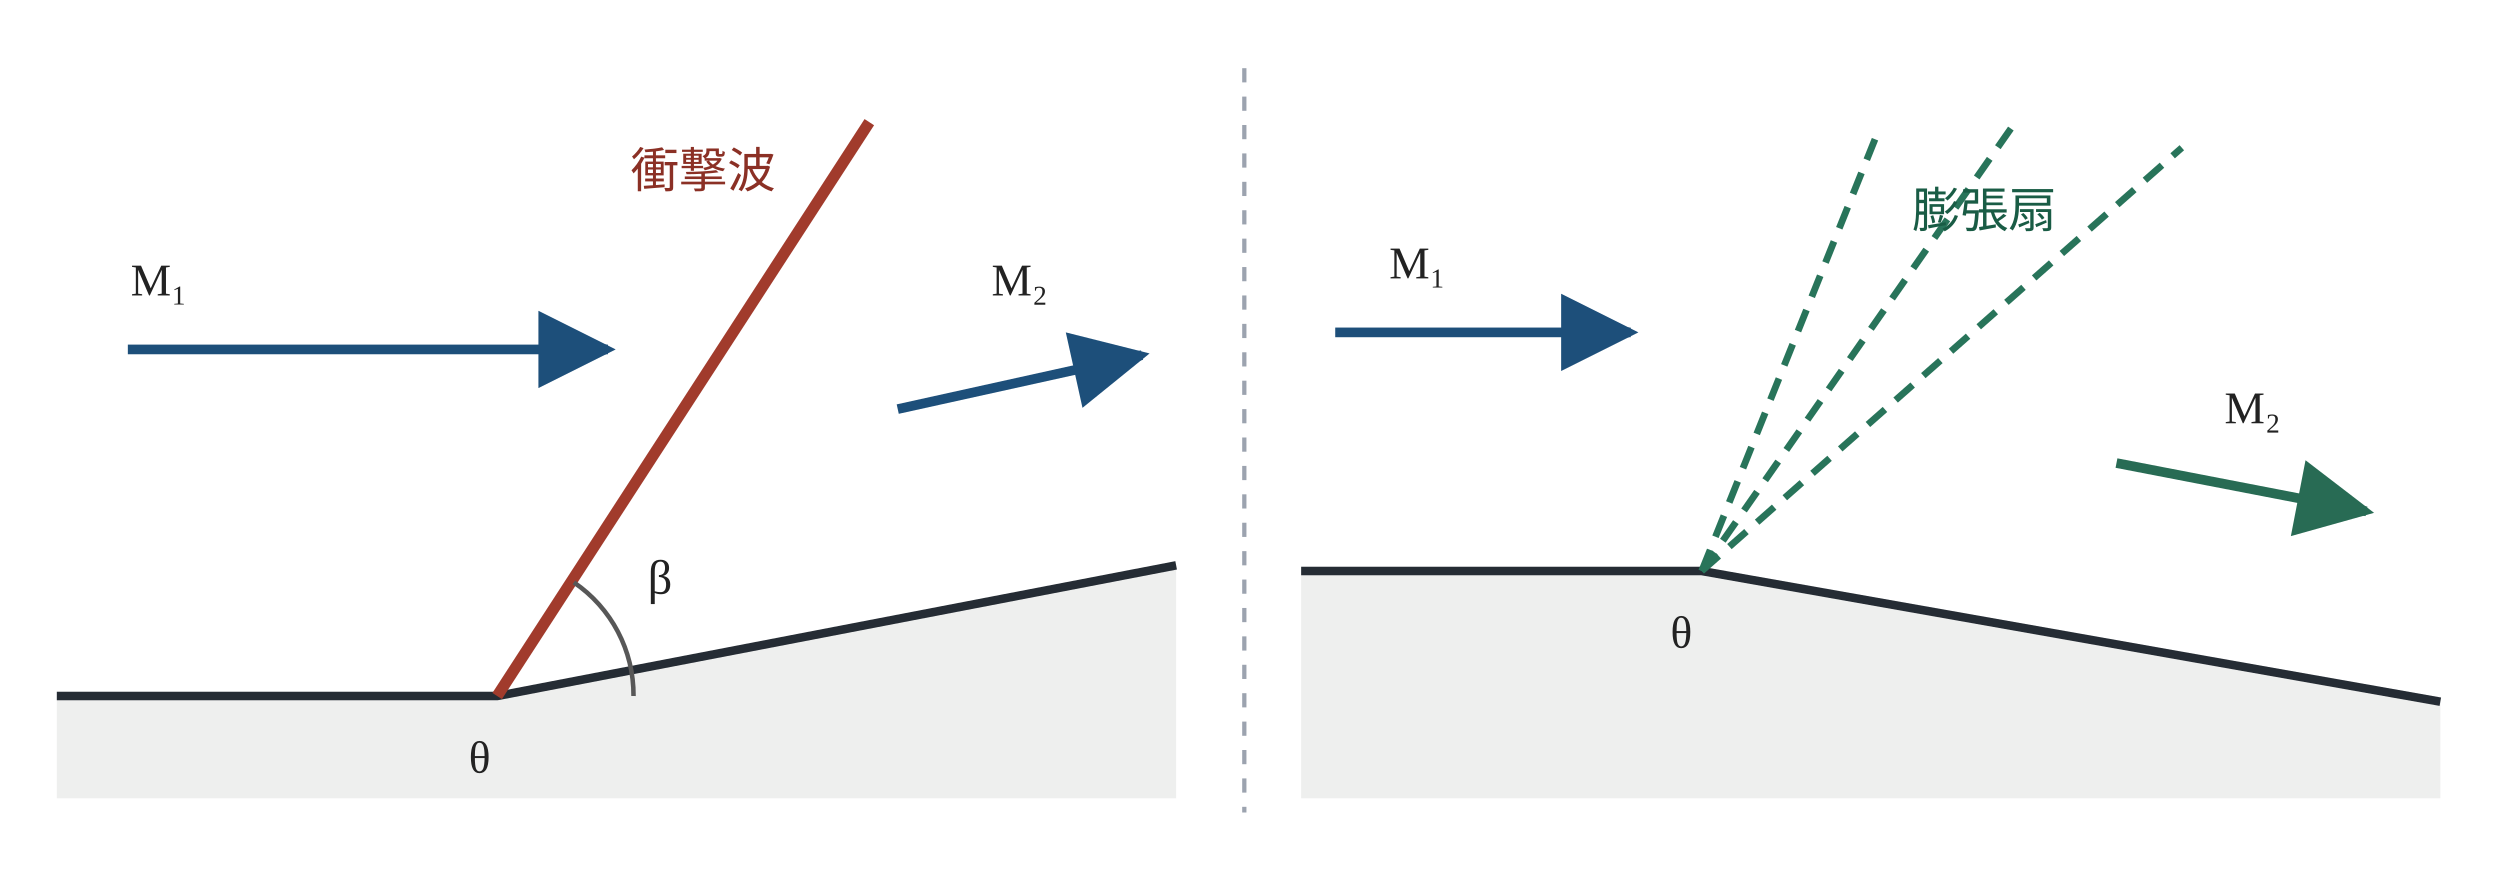
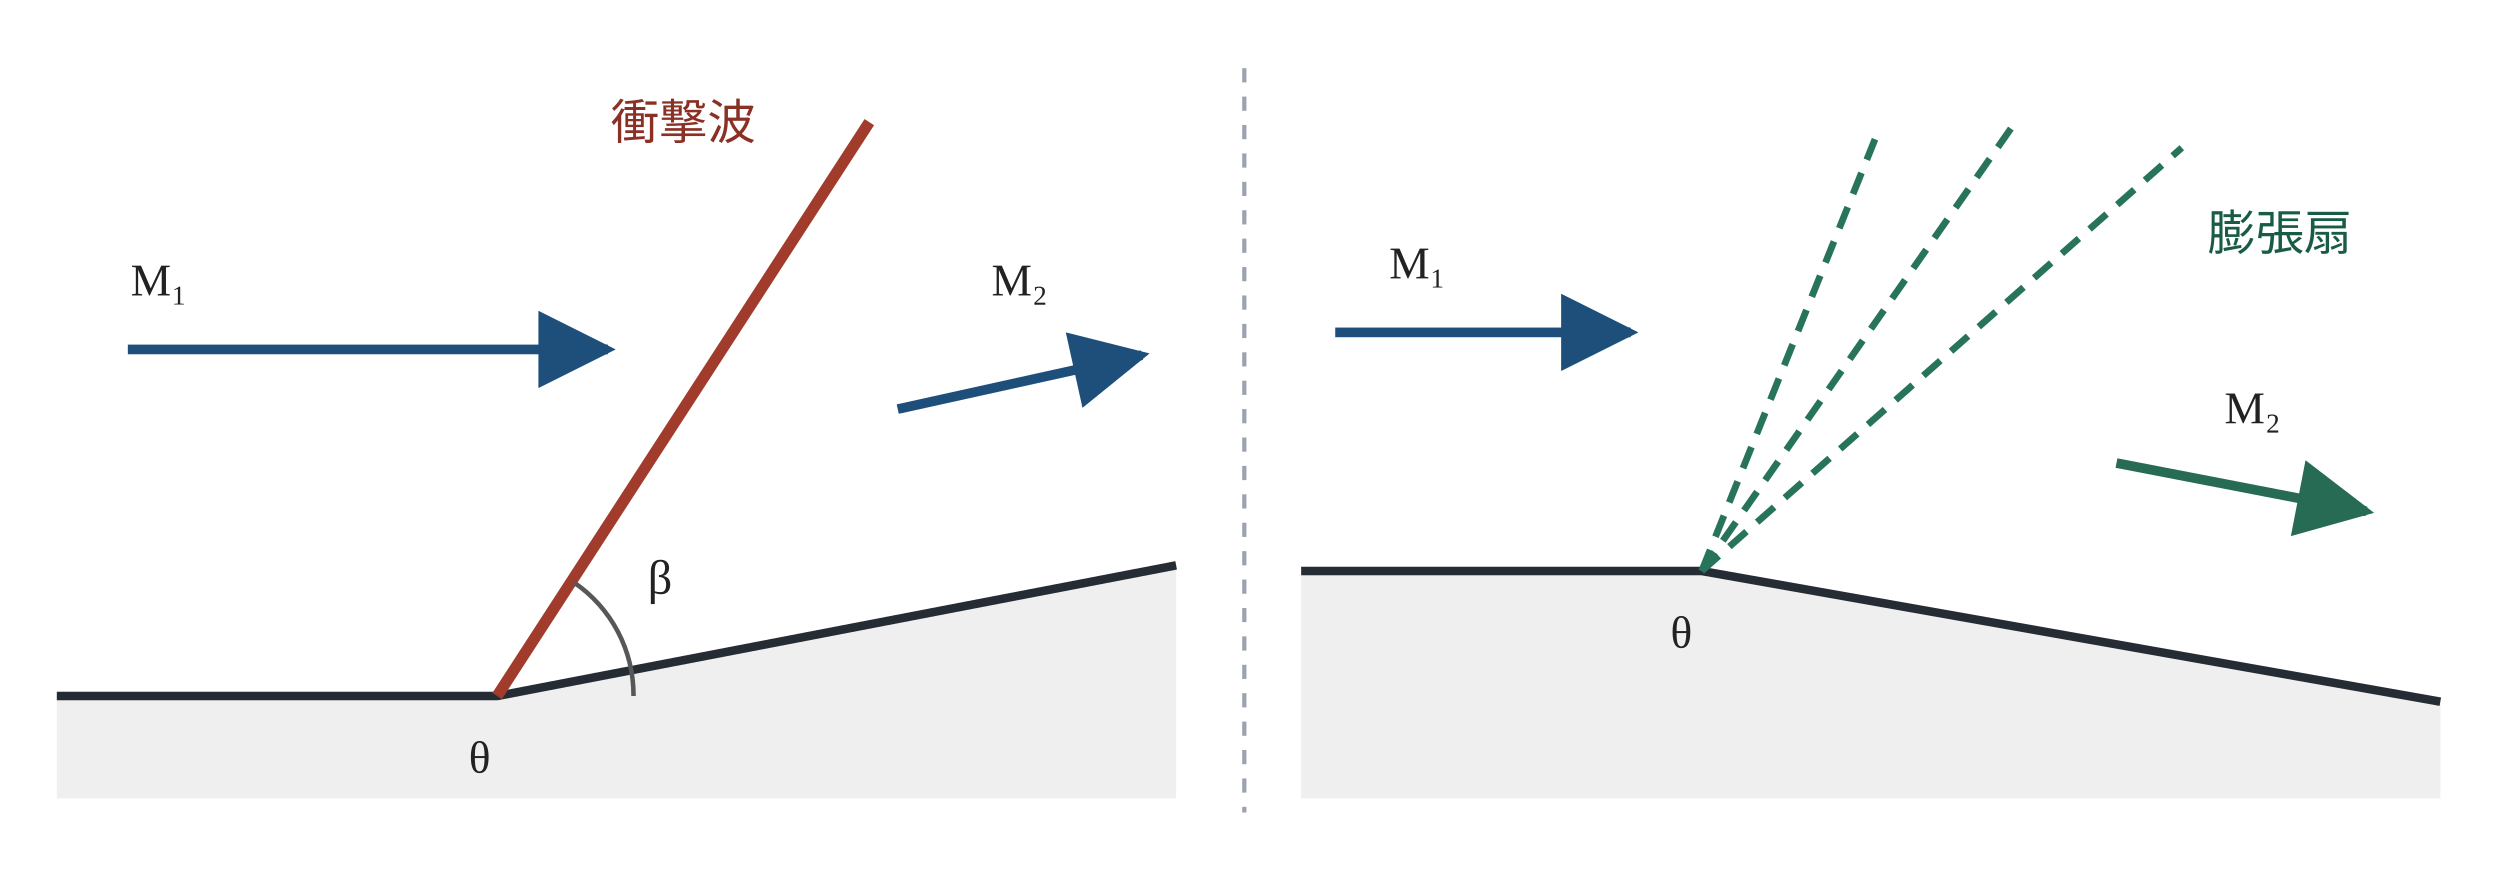
<svg xmlns="http://www.w3.org/2000/svg" viewBox="0 0 880 310" width="880" height="310" data-layout-lint="strict" role="img" aria-labelledby="fig-title fig-desc">
  <defs>
    <marker id="arrow-solid" viewBox="0 0 10 10" refX="9" refY="5" markerWidth="8" markerHeight="8" orient="auto-start-reverse">
      <path d="M0 0 L10 5 L0 10 Z" fill="#1d4f7a" />
    </marker>
    <marker id="arrow-out" viewBox="0 0 10 10" refX="9" refY="5" markerWidth="8" markerHeight="8" orient="auto-start-reverse">
      <path d="M0 0 L10 5 L0 10 Z" fill="#286b54" />
    </marker>
  </defs>
  <g id="compression-panel">
    <path d="M20 245 H175 L414 199 V281 H20 Z" fill="#e8e9e8" opacity=".75" />
    <path d="M20 245 H175 L414 199" stroke="#252c34" stroke-width="3" fill="none" stroke-linejoin="round" />
    <line x1="175" y1="245" x2="306" y2="43" stroke="#a13b2c" stroke-width="4" data-series-group="wave-type" data-series-label="圧縮衝撃波" />
    <g stroke="#1d4f7a" stroke-width="3.4" fill="none" marker-end="url(#arrow-solid)">
      <path d="M45 123 H214" />
      <path d="M316 144 L402 125" />
    </g>
    <path d="M223 245 A48 48 0 0 0 202 205" fill="none" stroke="#575757" stroke-width="1.6" />
    <text x="228" y="209" font-size="17" fill="#222">β</text>
    <text x="46" y="104" font-size="16" fill="#222">M₁</text>
    <text x="349" y="104" font-size="16" fill="#222">M₂</text>
    <text x="165" y="272" font-size="16" fill="#222">θ</text>
-     <text x="222" y="66" font-size="17" fill="#8b3025">衝撃波</text>
+     <text x="215" y="49" font-size="17" fill="#8b3025">衝撃波</text>
  </g>
  <path d="M438 24 V286" stroke="#9ca3af" stroke-width="1.5" stroke-dasharray="5 5" />
  <g id="expansion-panel">
    <path d="M458 201 H599 L859 247 V281 H458 Z" fill="#e8e9e8" opacity=".75" />
    <path d="M458 201 H599 L859 247" stroke="#252c34" stroke-width="3" fill="none" stroke-linejoin="round" />
    <g fill="none" stroke="#28745a" stroke-width="2.4" stroke-dasharray="8 5" data-series-group="wave-type" data-series-label="膨張扇のMach線">
      <path d="M599 201 L660 49" />
      <path d="M599 201 L708 45" />
      <path d="M599 201 L768 52" />
    </g>
    <g stroke="#1d4f7a" fill="none" stroke-width="3.4" marker-end="url(#arrow-solid)">
      <path d="M470 117 H574" />
    </g>
    <path d="M745 163 L833 180" fill="none" stroke="#286b54" stroke-width="3.4" marker-end="url(#arrow-out)" />
    <text x="489" y="98" font-size="16" fill="#222">M₁</text>
    <text x="783" y="149" font-size="16" fill="#222">M₂</text>
    <text x="588" y="228" font-size="16" fill="#222">θ</text>
-     <text x="673" y="80" font-size="17" fill="#195c45">膨張扇</text>
+     <text x="777" y="88" font-size="17" fill="#195c45">膨張扇</text>
  </g>
</svg>
